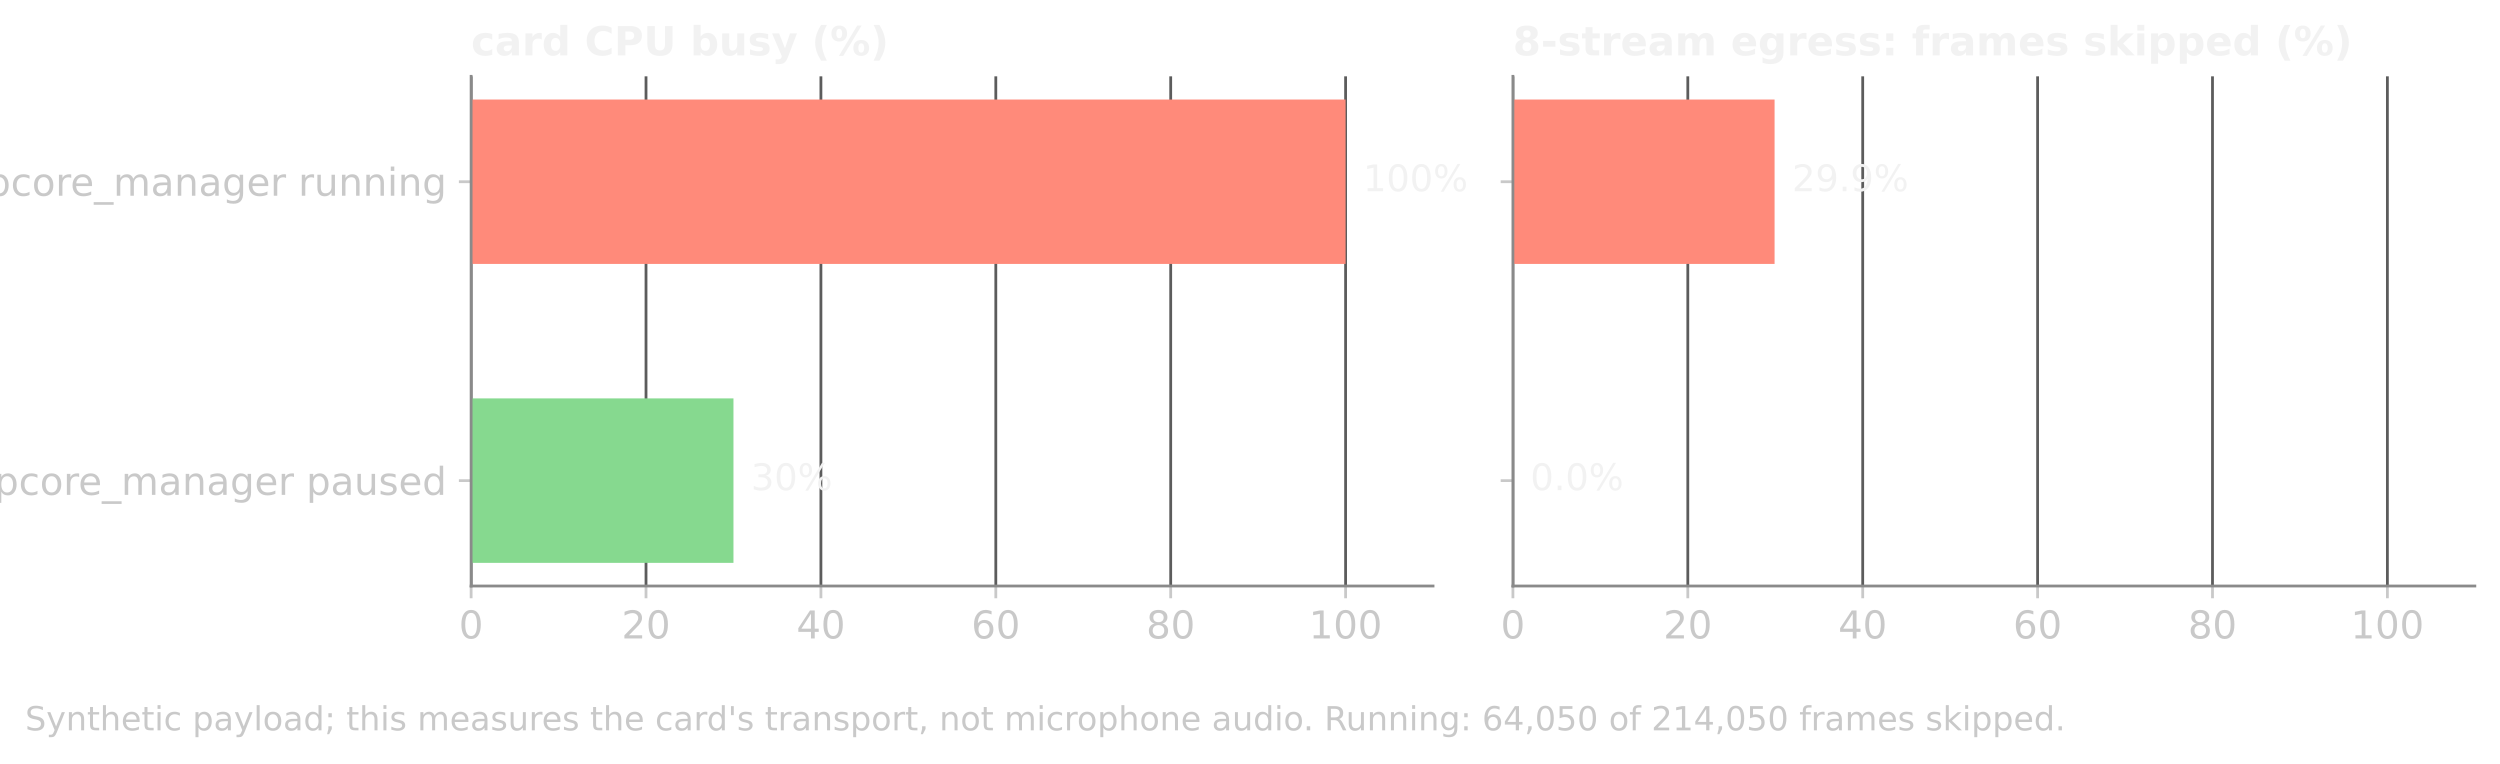
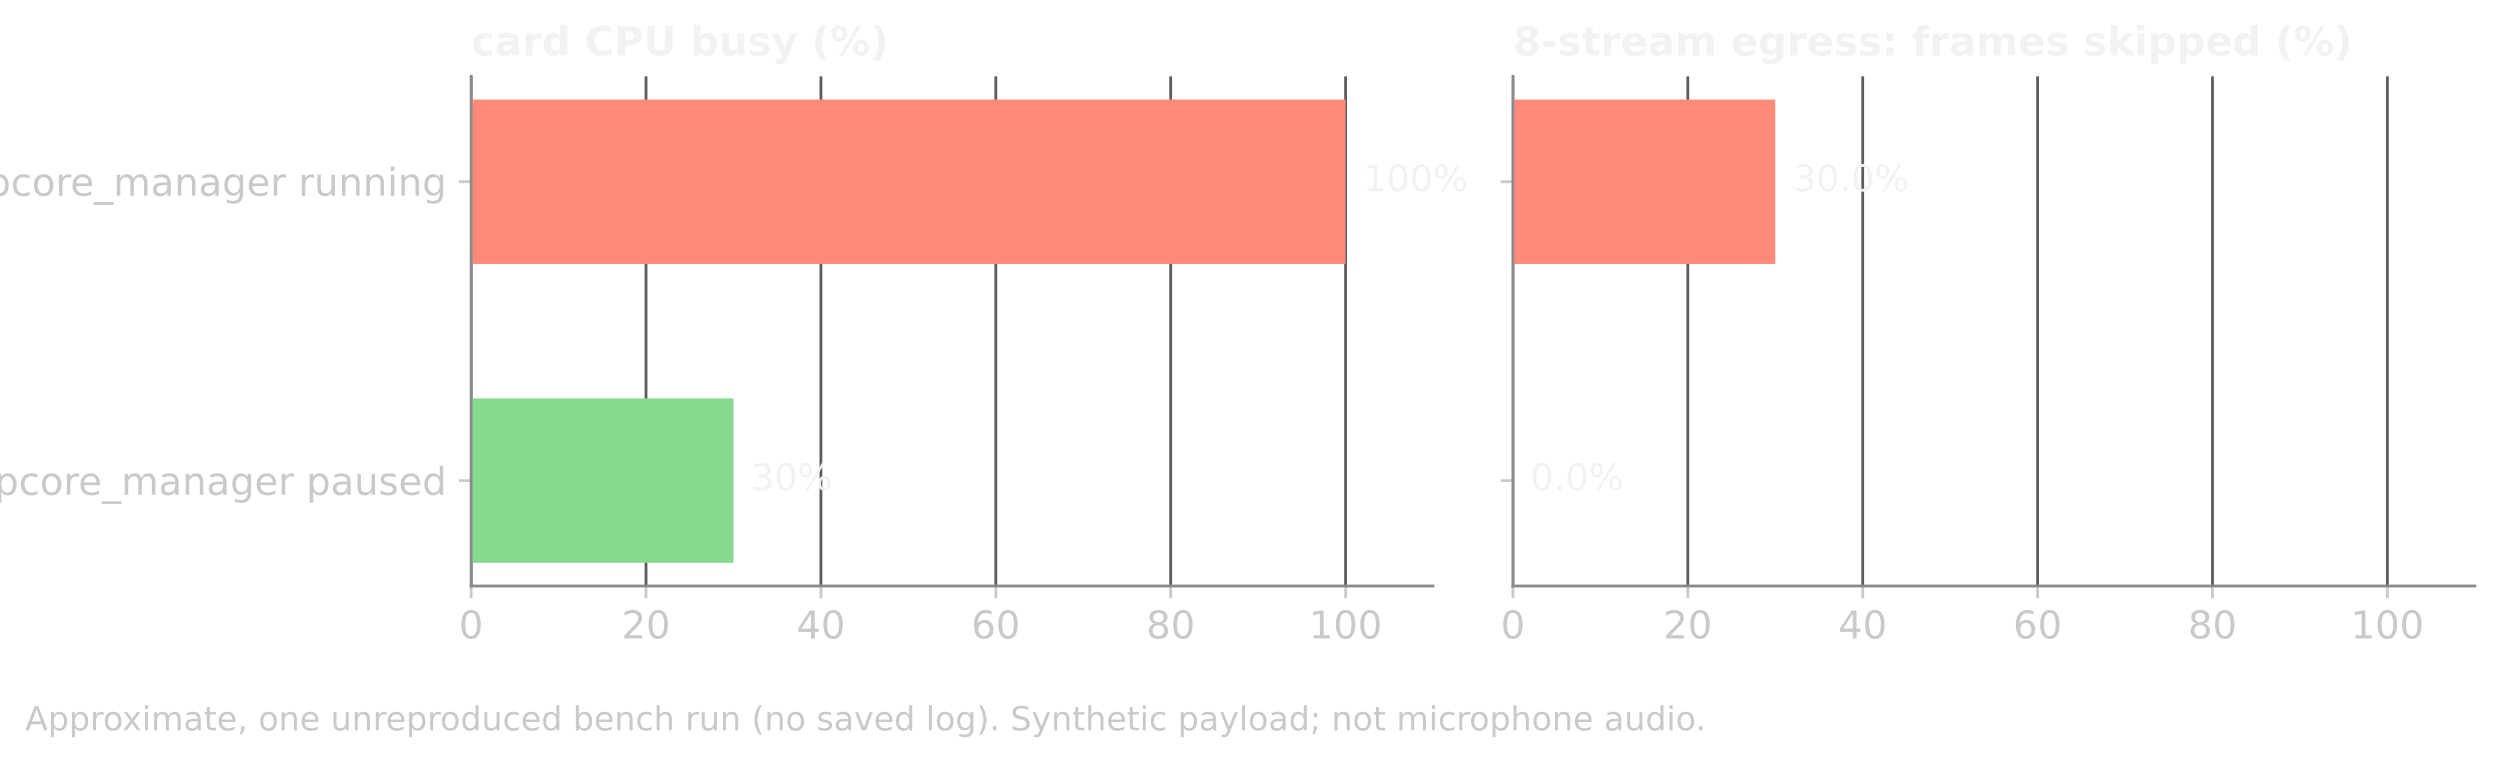
<svg xmlns="http://www.w3.org/2000/svg" xmlns:xlink="http://www.w3.org/1999/xlink" width="715.32pt" height="218.408pt" viewBox="0 0 715.32 218.408" version="1.1">
  <defs>
    <style type="text/css">*{stroke-linejoin: round; stroke-linecap: butt}</style>
  </defs>
  <g id="figure_1">
    <g id="patch_1">
      <path d="M 0 218.408  L 715.32 218.408  L 715.32 -0  L 0 -0  L 0 218.408  z " style="fill: none" />
    </g>
    <g id="axes_1">
      <g id="patch_2">
        <path d="M 134.8 167.673  L 410.033 167.673  L 410.033 21.841  L 134.8 21.841  L 134.8 167.673  z " style="fill: none" />
      </g>
      <g id="matplotlib.axis_1">
        <g id="xtick_1">
          <g id="line2d_1">
            <path d="M 134.8 167.673  L 134.8 21.841  " clip-path="url(#p54586258c3)" style="fill: none; stroke: #5c5c5c; stroke-width: 0.8; stroke-linecap: square" />
          </g>
          <g id="line2d_2">
            <defs>
              <path id="md28e2d5bb7" d="M 0 0  L 0 3.5  " style="stroke: #c9c9c9; stroke-width: 0.8" />
            </defs>
            <g>
              <use xlink:href="#md28e2d5bb7" x="134.8" y="167.673" style="fill: #c9c9c9; stroke: #c9c9c9; stroke-width: 0.8" />
            </g>
          </g>
          <g id="text_1">
            <text style="font-size: 11px; font-family: 'Segoe UI', 'DejaVu Sans', 'Arial', 'Bitstream Vera Sans', 'Computer Modern Sans Serif', 'Lucida Grande', 'Verdana', 'Geneva', 'Lucid', 'Helvetica', 'Avant Garde', sans-serif; text-anchor: middle; fill: #c9c9c9" x="134.8" y="182.681" transform="rotate(-0 134.8 182.6812)">0</text>
          </g>
        </g>
        <g id="xtick_2">
          <g id="line2d_3">
            <path d="M 184.842 167.673  L 184.842 21.841  " clip-path="url(#p54586258c3)" style="fill: none; stroke: #5c5c5c; stroke-width: 0.8; stroke-linecap: square" />
          </g>
          <g id="line2d_4">
            <g>
              <use xlink:href="#md28e2d5bb7" x="184.842" y="167.673" style="fill: #c9c9c9; stroke: #c9c9c9; stroke-width: 0.8" />
            </g>
          </g>
          <g id="text_2">
            <text style="font-size: 11px; font-family: 'Segoe UI', 'DejaVu Sans', 'Arial', 'Bitstream Vera Sans', 'Computer Modern Sans Serif', 'Lucida Grande', 'Verdana', 'Geneva', 'Lucid', 'Helvetica', 'Avant Garde', sans-serif; text-anchor: middle; fill: #c9c9c9" x="184.842" y="182.681" transform="rotate(-0 184.8424 182.6812)">20</text>
          </g>
        </g>
        <g id="xtick_3">
          <g id="line2d_5">
            <path d="M 234.885 167.673  L 234.885 21.841  " clip-path="url(#p54586258c3)" style="fill: none; stroke: #5c5c5c; stroke-width: 0.8; stroke-linecap: square" />
          </g>
          <g id="line2d_6">
            <g>
              <use xlink:href="#md28e2d5bb7" x="234.885" y="167.673" style="fill: #c9c9c9; stroke: #c9c9c9; stroke-width: 0.8" />
            </g>
          </g>
          <g id="text_3">
            <text style="font-size: 11px; font-family: 'Segoe UI', 'DejaVu Sans', 'Arial', 'Bitstream Vera Sans', 'Computer Modern Sans Serif', 'Lucida Grande', 'Verdana', 'Geneva', 'Lucid', 'Helvetica', 'Avant Garde', sans-serif; text-anchor: middle; fill: #c9c9c9" x="234.885" y="182.681" transform="rotate(-0 234.8848 182.6812)">40</text>
          </g>
        </g>
        <g id="xtick_4">
          <g id="line2d_7">
            <path d="M 284.927 167.673  L 284.927 21.841  " clip-path="url(#p54586258c3)" style="fill: none; stroke: #5c5c5c; stroke-width: 0.8; stroke-linecap: square" />
          </g>
          <g id="line2d_8">
            <g>
              <use xlink:href="#md28e2d5bb7" x="284.927" y="167.673" style="fill: #c9c9c9; stroke: #c9c9c9; stroke-width: 0.8" />
            </g>
          </g>
          <g id="text_4">
            <text style="font-size: 11px; font-family: 'Segoe UI', 'DejaVu Sans', 'Arial', 'Bitstream Vera Sans', 'Computer Modern Sans Serif', 'Lucida Grande', 'Verdana', 'Geneva', 'Lucid', 'Helvetica', 'Avant Garde', sans-serif; text-anchor: middle; fill: #c9c9c9" x="284.927" y="182.681" transform="rotate(-0 284.9272 182.6812)">60</text>
          </g>
        </g>
        <g id="xtick_5">
          <g id="line2d_9">
            <path d="M 334.97 167.673  L 334.97 21.841  " clip-path="url(#p54586258c3)" style="fill: none; stroke: #5c5c5c; stroke-width: 0.8; stroke-linecap: square" />
          </g>
          <g id="line2d_10">
            <g>
              <use xlink:href="#md28e2d5bb7" x="334.97" y="167.673" style="fill: #c9c9c9; stroke: #c9c9c9; stroke-width: 0.8" />
            </g>
          </g>
          <g id="text_5">
            <text style="font-size: 11px; font-family: 'Segoe UI', 'DejaVu Sans', 'Arial', 'Bitstream Vera Sans', 'Computer Modern Sans Serif', 'Lucida Grande', 'Verdana', 'Geneva', 'Lucid', 'Helvetica', 'Avant Garde', sans-serif; text-anchor: middle; fill: #c9c9c9" x="334.97" y="182.681" transform="rotate(-0 334.9696 182.6812)">80</text>
          </g>
        </g>
        <g id="xtick_6">
          <g id="line2d_11">
            <path d="M 385.012 167.673  L 385.012 21.841  " clip-path="url(#p54586258c3)" style="fill: none; stroke: #5c5c5c; stroke-width: 0.8; stroke-linecap: square" />
          </g>
          <g id="line2d_12">
            <g>
              <use xlink:href="#md28e2d5bb7" x="385.012" y="167.673" style="fill: #c9c9c9; stroke: #c9c9c9; stroke-width: 0.8" />
            </g>
          </g>
          <g id="text_6">
            <text style="font-size: 11px; font-family: 'Segoe UI', 'DejaVu Sans', 'Arial', 'Bitstream Vera Sans', 'Computer Modern Sans Serif', 'Lucida Grande', 'Verdana', 'Geneva', 'Lucid', 'Helvetica', 'Avant Garde', sans-serif; text-anchor: middle; fill: #c9c9c9" x="385.012" y="182.681" transform="rotate(-0 385.0119 182.6812)">100</text>
          </g>
        </g>
      </g>
      <g id="matplotlib.axis_2">
        <g id="ytick_1">
          <g id="line2d_13">
            <defs>
              <path id="m72f8424e75" d="M 0 0  L -3.5 0  " style="stroke: #c9c9c9; stroke-width: 0.8" />
            </defs>
            <g>
              <use xlink:href="#m72f8424e75" x="134.8" y="51.991" style="fill: #c9c9c9; stroke: #c9c9c9; stroke-width: 0.8" />
            </g>
          </g>
          <g id="text_7">
            <text style="font-size: 11px; font-family: 'Segoe UI', 'DejaVu Sans', 'Arial', 'Bitstream Vera Sans', 'Computer Modern Sans Serif', 'Lucida Grande', 'Verdana', 'Geneva', 'Lucid', 'Helvetica', 'Avant Garde', sans-serif; text-anchor: end; fill: #c9c9c9" x="127.8" y="56.011" transform="rotate(-0 127.8 56.0113)">ipcore_manager running</text>
          </g>
        </g>
        <g id="ytick_2">
          <g id="line2d_14">
            <g>
              <use xlink:href="#m72f8424e75" x="134.8" y="137.523" style="fill: #c9c9c9; stroke: #c9c9c9; stroke-width: 0.8" />
            </g>
          </g>
          <g id="text_8">
            <text style="font-size: 11px; font-family: 'Segoe UI', 'DejaVu Sans', 'Arial', 'Bitstream Vera Sans', 'Computer Modern Sans Serif', 'Lucida Grande', 'Verdana', 'Geneva', 'Lucid', 'Helvetica', 'Avant Garde', sans-serif; text-anchor: end; fill: #c9c9c9" x="127.8" y="141.595" transform="rotate(-0 127.8 141.5947)">ipcore_manager paused</text>
          </g>
        </g>
      </g>
      <g id="patch_3">
        <path d="M 134.8 28.47  L 385.012 28.47  L 385.012 75.512  L 134.8 75.512  z " clip-path="url(#p54586258c3)" style="fill: #ff8a7a" />
      </g>
      <g id="patch_4">
        <path d="M 134.8 114.002  L 209.864 114.002  L 209.864 161.044  L 134.8 161.044  z " clip-path="url(#p54586258c3)" style="fill: #86d98f" />
      </g>
      <g id="patch_5">
        <path d="M 134.8 167.673  L 134.8 21.841  " style="fill: none; stroke: #8a8a8a; stroke-width: 0.8; stroke-linejoin: miter; stroke-linecap: square" />
      </g>
      <g id="patch_6">
        <path d="M 134.8 167.673  L 410.033 167.673  " style="fill: none; stroke: #8a8a8a; stroke-width: 0.8; stroke-linejoin: miter; stroke-linecap: square" />
      </g>
      <g id="text_9">
        <text style="font-size: 10.5px; font-family: 'Segoe UI', 'DejaVu Sans', 'Arial', 'Bitstream Vera Sans', 'Computer Modern Sans Serif', 'Lucida Grande', 'Verdana', 'Geneva', 'Lucid', 'Helvetica', 'Avant Garde', sans-serif; text-anchor: start; fill: #f2f2f2" x="390.016" y="54.708" transform="rotate(-0 390.0162 54.70842)">100%</text>
      </g>
      <g id="text_10">
        <text style="font-size: 10.5px; font-family: 'Segoe UI', 'DejaVu Sans', 'Arial', 'Bitstream Vera Sans', 'Computer Modern Sans Serif', 'Lucida Grande', 'Verdana', 'Geneva', 'Lucid', 'Helvetica', 'Avant Garde', sans-serif; text-anchor: start; fill: #f2f2f2" x="214.868" y="140.24" transform="rotate(-0 214.8678 140.2402)">30%</text>
      </g>
      <g id="text_11">
        <text style="font-weight: 600; font-size: 11.5px; font-family: 'Segoe UI', 'DejaVu Sans', 'Arial', 'Bitstream Vera Sans', 'Computer Modern Sans Serif', 'Lucida Grande', 'Verdana', 'Geneva', 'Lucid', 'Helvetica', 'Avant Garde', sans-serif; text-anchor: start; fill: #f2f2f2" x="134.8" y="15.841" transform="rotate(-0 134.8 15.84117)">card CPU busy (%)</text>
      </g>
    </g>
    <g id="axes_2">
      <g id="patch_7">
        <path d="M 432.887 167.673  L 708.12 167.673  L 708.12 21.841  L 432.887 21.841  L 432.887 167.673  z " style="fill: none" />
      </g>
      <g id="matplotlib.axis_3">
        <g id="xtick_7">
          <g id="line2d_15">
            <path d="M 432.887 167.673  L 432.887 21.841  " clip-path="url(#pc5f22da92f)" style="fill: none; stroke: #5c5c5c; stroke-width: 0.8; stroke-linecap: square" />
          </g>
          <g id="line2d_16">
            <g>
              <use xlink:href="#md28e2d5bb7" x="432.887" y="167.673" style="fill: #c9c9c9; stroke: #c9c9c9; stroke-width: 0.8" />
            </g>
          </g>
          <g id="text_12">
            <text style="font-size: 11px; font-family: 'Segoe UI', 'DejaVu Sans', 'Arial', 'Bitstream Vera Sans', 'Computer Modern Sans Serif', 'Lucida Grande', 'Verdana', 'Geneva', 'Lucid', 'Helvetica', 'Avant Garde', sans-serif; text-anchor: middle; fill: #c9c9c9" x="432.887" y="182.681" transform="rotate(-0 432.8869 182.6812)">0</text>
          </g>
        </g>
        <g id="xtick_8">
          <g id="line2d_17">
            <path d="M 482.929 167.673  L 482.929 21.841  " clip-path="url(#pc5f22da92f)" style="fill: none; stroke: #5c5c5c; stroke-width: 0.8; stroke-linecap: square" />
          </g>
          <g id="line2d_18">
            <g>
              <use xlink:href="#md28e2d5bb7" x="482.929" y="167.673" style="fill: #c9c9c9; stroke: #c9c9c9; stroke-width: 0.8" />
            </g>
          </g>
          <g id="text_13">
            <text style="font-size: 11px; font-family: 'Segoe UI', 'DejaVu Sans', 'Arial', 'Bitstream Vera Sans', 'Computer Modern Sans Serif', 'Lucida Grande', 'Verdana', 'Geneva', 'Lucid', 'Helvetica', 'Avant Garde', sans-serif; text-anchor: middle; fill: #c9c9c9" x="482.929" y="182.681" transform="rotate(-0 482.9292 182.6812)">20</text>
          </g>
        </g>
        <g id="xtick_9">
          <g id="line2d_19">
            <path d="M 532.972 167.673  L 532.972 21.841  " clip-path="url(#pc5f22da92f)" style="fill: none; stroke: #5c5c5c; stroke-width: 0.8; stroke-linecap: square" />
          </g>
          <g id="line2d_20">
            <g>
              <use xlink:href="#md28e2d5bb7" x="532.972" y="167.673" style="fill: #c9c9c9; stroke: #c9c9c9; stroke-width: 0.8" />
            </g>
          </g>
          <g id="text_14">
            <text style="font-size: 11px; font-family: 'Segoe UI', 'DejaVu Sans', 'Arial', 'Bitstream Vera Sans', 'Computer Modern Sans Serif', 'Lucida Grande', 'Verdana', 'Geneva', 'Lucid', 'Helvetica', 'Avant Garde', sans-serif; text-anchor: middle; fill: #c9c9c9" x="532.972" y="182.681" transform="rotate(-0 532.9716 182.6812)">40</text>
          </g>
        </g>
        <g id="xtick_10">
          <g id="line2d_21">
            <path d="M 583.014 167.673  L 583.014 21.841  " clip-path="url(#pc5f22da92f)" style="fill: none; stroke: #5c5c5c; stroke-width: 0.8; stroke-linecap: square" />
          </g>
          <g id="line2d_22">
            <g>
              <use xlink:href="#md28e2d5bb7" x="583.014" y="167.673" style="fill: #c9c9c9; stroke: #c9c9c9; stroke-width: 0.8" />
            </g>
          </g>
          <g id="text_15">
            <text style="font-size: 11px; font-family: 'Segoe UI', 'DejaVu Sans', 'Arial', 'Bitstream Vera Sans', 'Computer Modern Sans Serif', 'Lucida Grande', 'Verdana', 'Geneva', 'Lucid', 'Helvetica', 'Avant Garde', sans-serif; text-anchor: middle; fill: #c9c9c9" x="583.014" y="182.681" transform="rotate(-0 583.014 182.6812)">60</text>
          </g>
        </g>
        <g id="xtick_11">
          <g id="line2d_23">
            <path d="M 633.056 167.673  L 633.056 21.841  " clip-path="url(#pc5f22da92f)" style="fill: none; stroke: #5c5c5c; stroke-width: 0.8; stroke-linecap: square" />
          </g>
          <g id="line2d_24">
            <g>
              <use xlink:href="#md28e2d5bb7" x="633.056" y="167.673" style="fill: #c9c9c9; stroke: #c9c9c9; stroke-width: 0.8" />
            </g>
          </g>
          <g id="text_16">
            <text style="font-size: 11px; font-family: 'Segoe UI', 'DejaVu Sans', 'Arial', 'Bitstream Vera Sans', 'Computer Modern Sans Serif', 'Lucida Grande', 'Verdana', 'Geneva', 'Lucid', 'Helvetica', 'Avant Garde', sans-serif; text-anchor: middle; fill: #c9c9c9" x="633.056" y="182.681" transform="rotate(-0 633.0564 182.6812)">80</text>
          </g>
        </g>
        <g id="xtick_12">
          <g id="line2d_25">
            <path d="M 683.099 167.673  L 683.099 21.841  " clip-path="url(#pc5f22da92f)" style="fill: none; stroke: #5c5c5c; stroke-width: 0.8; stroke-linecap: square" />
          </g>
          <g id="line2d_26">
            <g>
              <use xlink:href="#md28e2d5bb7" x="683.099" y="167.673" style="fill: #c9c9c9; stroke: #c9c9c9; stroke-width: 0.8" />
            </g>
          </g>
          <g id="text_17">
            <text style="font-size: 11px; font-family: 'Segoe UI', 'DejaVu Sans', 'Arial', 'Bitstream Vera Sans', 'Computer Modern Sans Serif', 'Lucida Grande', 'Verdana', 'Geneva', 'Lucid', 'Helvetica', 'Avant Garde', sans-serif; text-anchor: middle; fill: #c9c9c9" x="683.099" y="182.681" transform="rotate(-0 683.0988 182.6812)">100</text>
          </g>
        </g>
      </g>
      <g id="matplotlib.axis_4">
        <g id="ytick_3">
          <g id="line2d_27">
            <g>
              <use xlink:href="#m72f8424e75" x="432.887" y="51.991" style="fill: #c9c9c9; stroke: #c9c9c9; stroke-width: 0.8" />
            </g>
          </g>
        </g>
        <g id="ytick_4">
          <g id="line2d_28">
            <g>
              <use xlink:href="#m72f8424e75" x="432.887" y="137.523" style="fill: #c9c9c9; stroke: #c9c9c9; stroke-width: 0.8" />
            </g>
          </g>
        </g>
      </g>
      <g id="patch_8">
-         <path d="M 432.887 28.47  L 507.758 28.47  L 507.758 75.512  L 432.887 75.512  z " clip-path="url(#pc5f22da92f)" style="fill: #ff8a7a" />
+         <path d="M 432.887 28.47  L 507.95 28.47  L 507.95 75.512  L 432.887 75.512  z " clip-path="url(#pc5f22da92f)" style="fill: #ff8a7a" />
      </g>
      <g id="patch_9">
        <path d="M 432.887 114.002  L 432.887 114.002  L 432.887 161.044  L 432.887 161.044  z " clip-path="url(#pc5f22da92f)" style="fill: #86d98f" />
      </g>
      <g id="patch_10">
        <path d="M 432.887 167.673  L 432.887 21.841  " style="fill: none; stroke: #8a8a8a; stroke-width: 0.8; stroke-linejoin: miter; stroke-linecap: square" />
      </g>
      <g id="patch_11">
        <path d="M 432.887 167.673  L 708.12 167.673  " style="fill: none; stroke: #8a8a8a; stroke-width: 0.8; stroke-linejoin: miter; stroke-linecap: square" />
      </g>
      <g id="text_18">
-         <text style="font-size: 10.5px; font-family: 'Segoe UI', 'DejaVu Sans', 'Arial', 'Bitstream Vera Sans', 'Computer Modern Sans Serif', 'Lucida Grande', 'Verdana', 'Geneva', 'Lucid', 'Helvetica', 'Avant Garde', sans-serif; text-anchor: start; fill: #f2f2f2" x="512.762" y="54.708" transform="rotate(-0 512.7618 54.70842)">29.9%</text>
+         <text style="font-size: 10.5px; font-family: 'Segoe UI', 'DejaVu Sans', 'Arial', 'Bitstream Vera Sans', 'Computer Modern Sans Serif', 'Lucida Grande', 'Verdana', 'Geneva', 'Lucid', 'Helvetica', 'Avant Garde', sans-serif; text-anchor: start; fill: #f2f2f2" x="512.955" y="54.708" transform="rotate(-0 512.9547 54.70842)">30.0%</text>
      </g>
      <g id="text_19">
        <text style="font-size: 10.5px; font-family: 'Segoe UI', 'DejaVu Sans', 'Arial', 'Bitstream Vera Sans', 'Computer Modern Sans Serif', 'Lucida Grande', 'Verdana', 'Geneva', 'Lucid', 'Helvetica', 'Avant Garde', sans-serif; text-anchor: start; fill: #f2f2f2" x="437.891" y="140.24" transform="rotate(-0 437.8911 140.2402)">0.0%</text>
      </g>
      <g id="text_20">
        <text style="font-weight: 600; font-size: 11.5px; font-family: 'Segoe UI', 'DejaVu Sans', 'Arial', 'Bitstream Vera Sans', 'Computer Modern Sans Serif', 'Lucida Grande', 'Verdana', 'Geneva', 'Lucid', 'Helvetica', 'Avant Garde', sans-serif; text-anchor: start; fill: #f2f2f2" x="432.887" y="15.841" transform="rotate(-0 432.8869 15.84117)">8-stream egress: frames skipped (%)</text>
      </g>
    </g>
    <g id="text_21">
-       <text style="font-size: 9.5px; font-family: 'Segoe UI', 'DejaVu Sans', 'Arial', 'Bitstream Vera Sans', 'Computer Modern Sans Serif', 'Lucida Grande', 'Verdana', 'Geneva', 'Lucid', 'Helvetica', 'Avant Garde', sans-serif; text-anchor: start; fill: #c9c9c9" x="7.2" y="208.972" transform="rotate(-0 7.2 208.9722)">Synthetic payload; this measures the card's transport, not microphone audio. Running: 64,050 of 214,050 frames skipped.</text>
+       <text style="font-size: 9.5px; font-family: 'Segoe UI', 'DejaVu Sans', 'Arial', 'Bitstream Vera Sans', 'Computer Modern Sans Serif', 'Lucida Grande', 'Verdana', 'Geneva', 'Lucid', 'Helvetica', 'Avant Garde', sans-serif; text-anchor: start; fill: #c9c9c9" x="7.2" y="208.972" transform="rotate(-0 7.2 208.9722)">Approximate, one unreproduced bench run (no saved log). Synthetic payload; not microphone audio.</text>
    </g>
  </g>
  <defs>
    <clipPath id="p54586258c3">
      <rect x="134.8" y="21.841" width="275.233" height="145.832" />
    </clipPath>
    <clipPath id="pc5f22da92f">
      <rect x="432.887" y="21.841" width="275.233" height="145.832" />
    </clipPath>
  </defs>
</svg>
